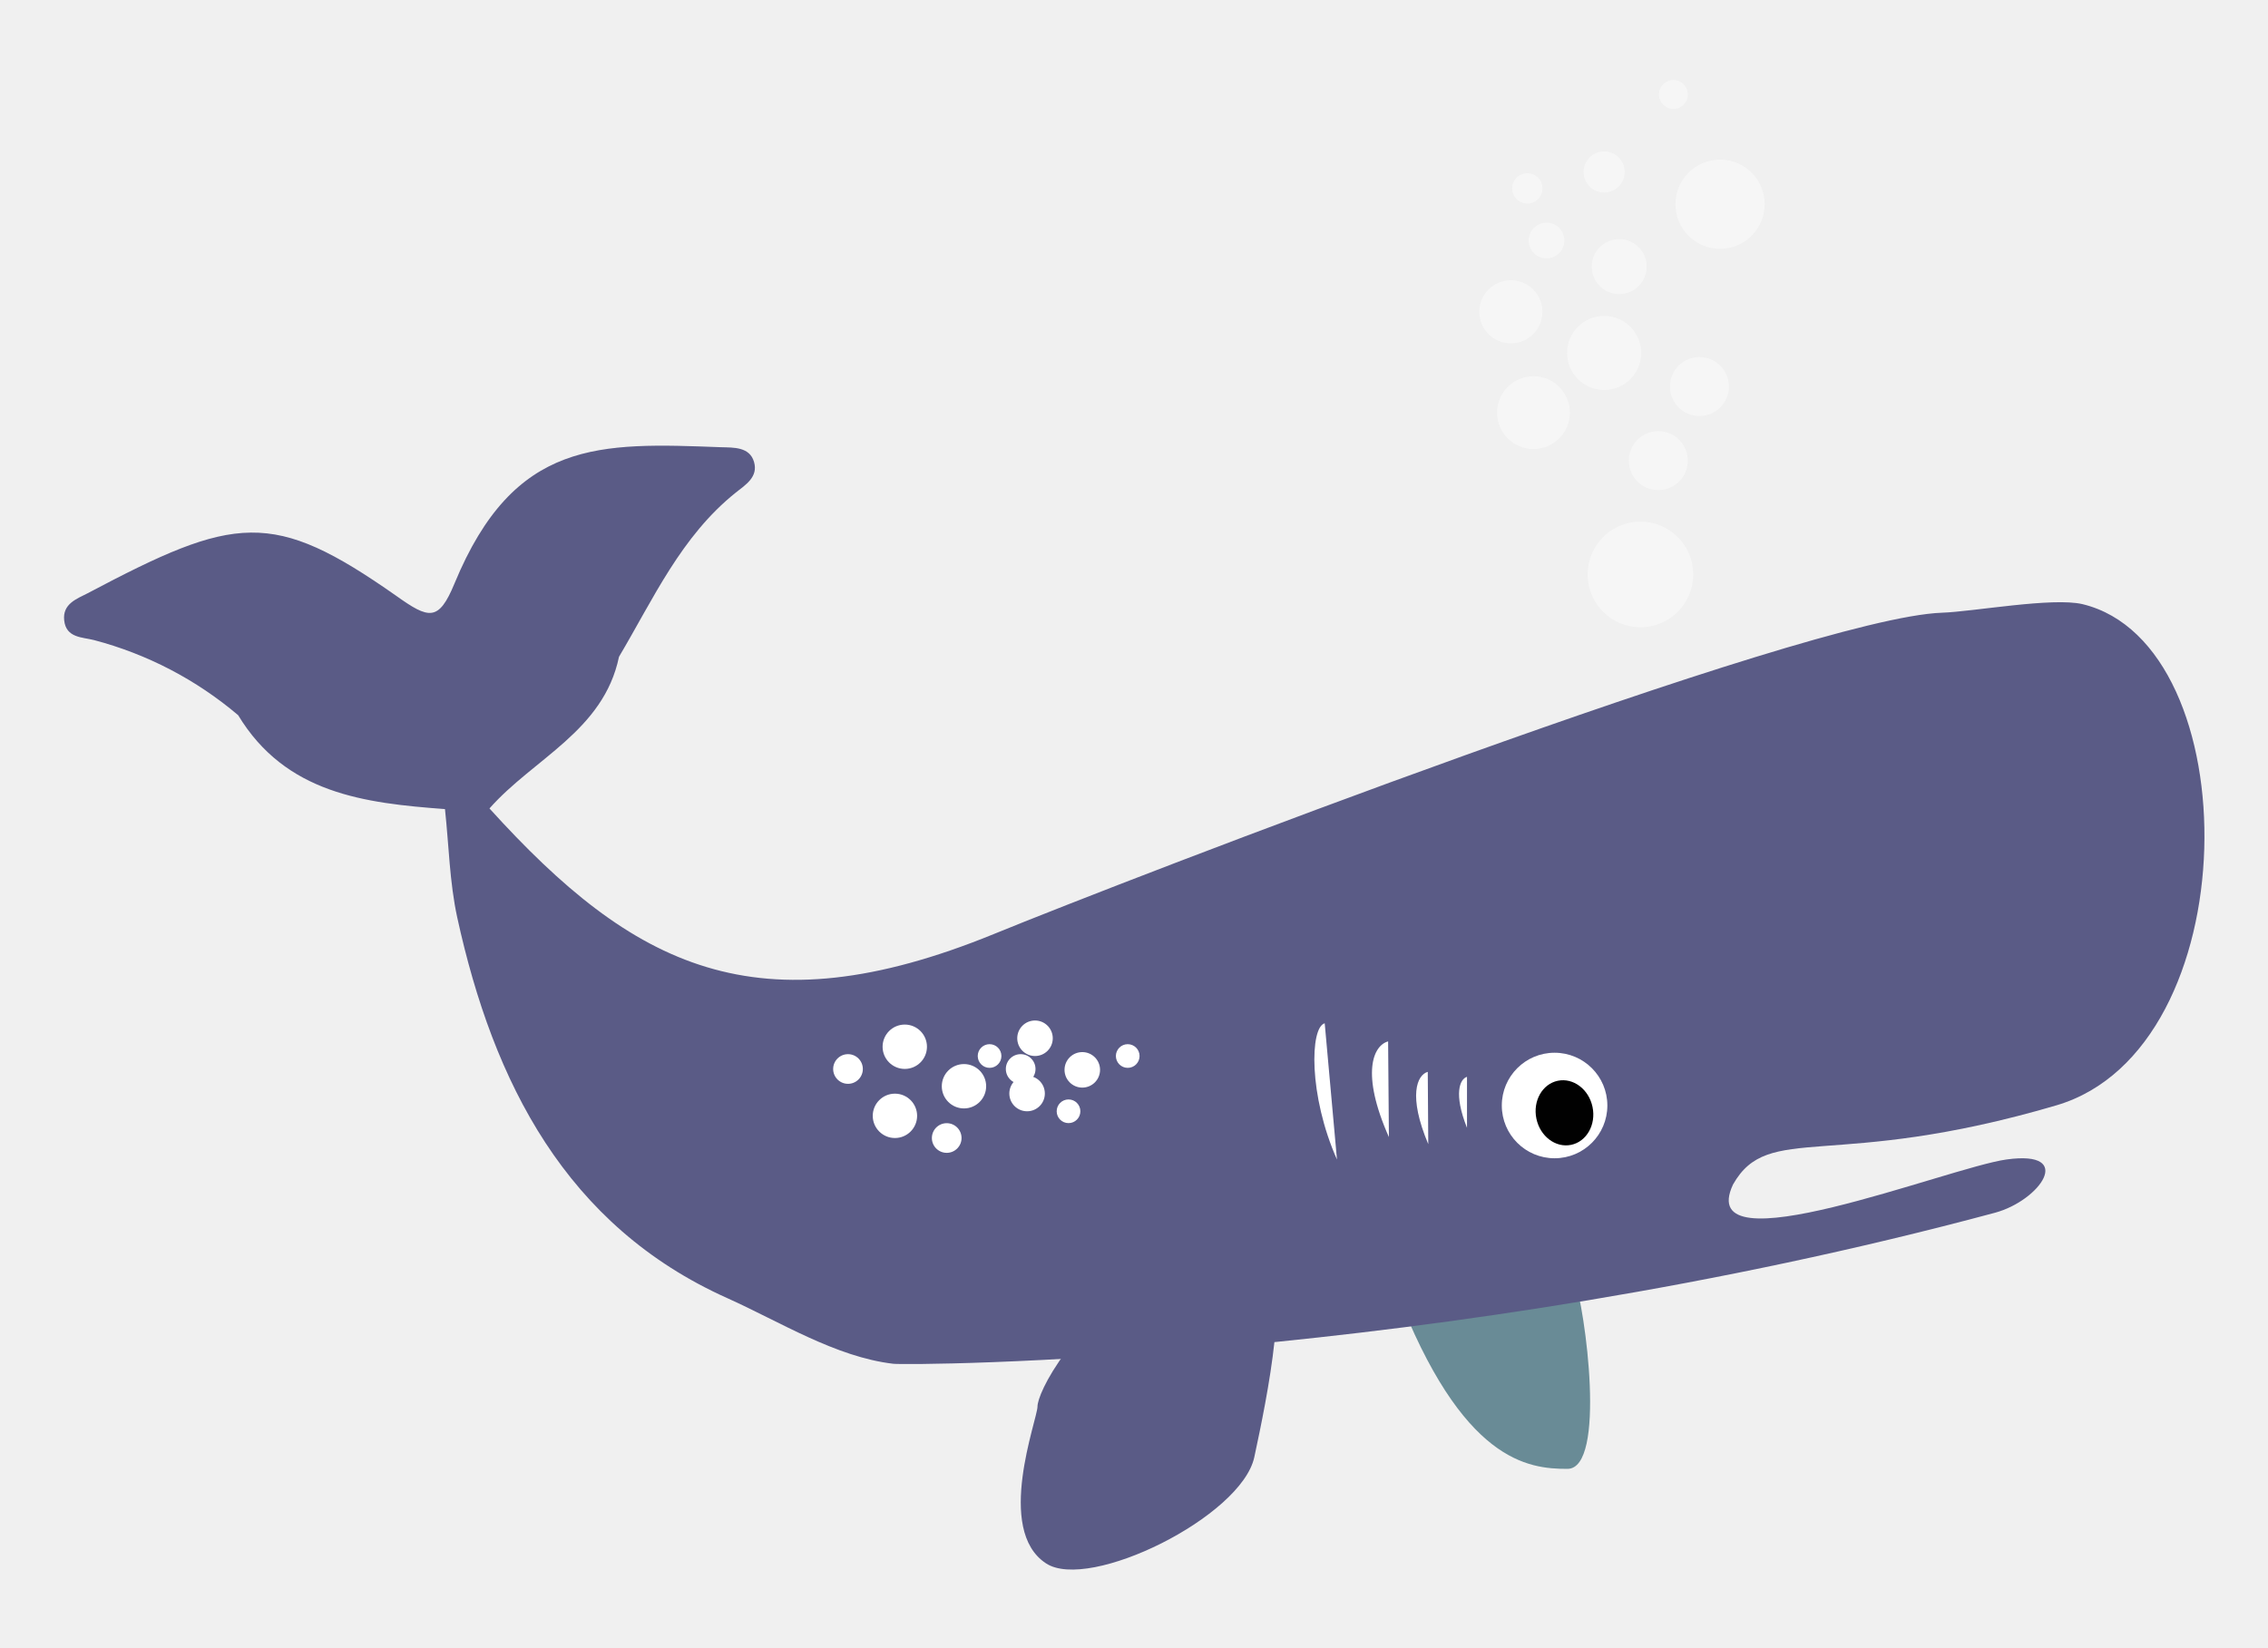
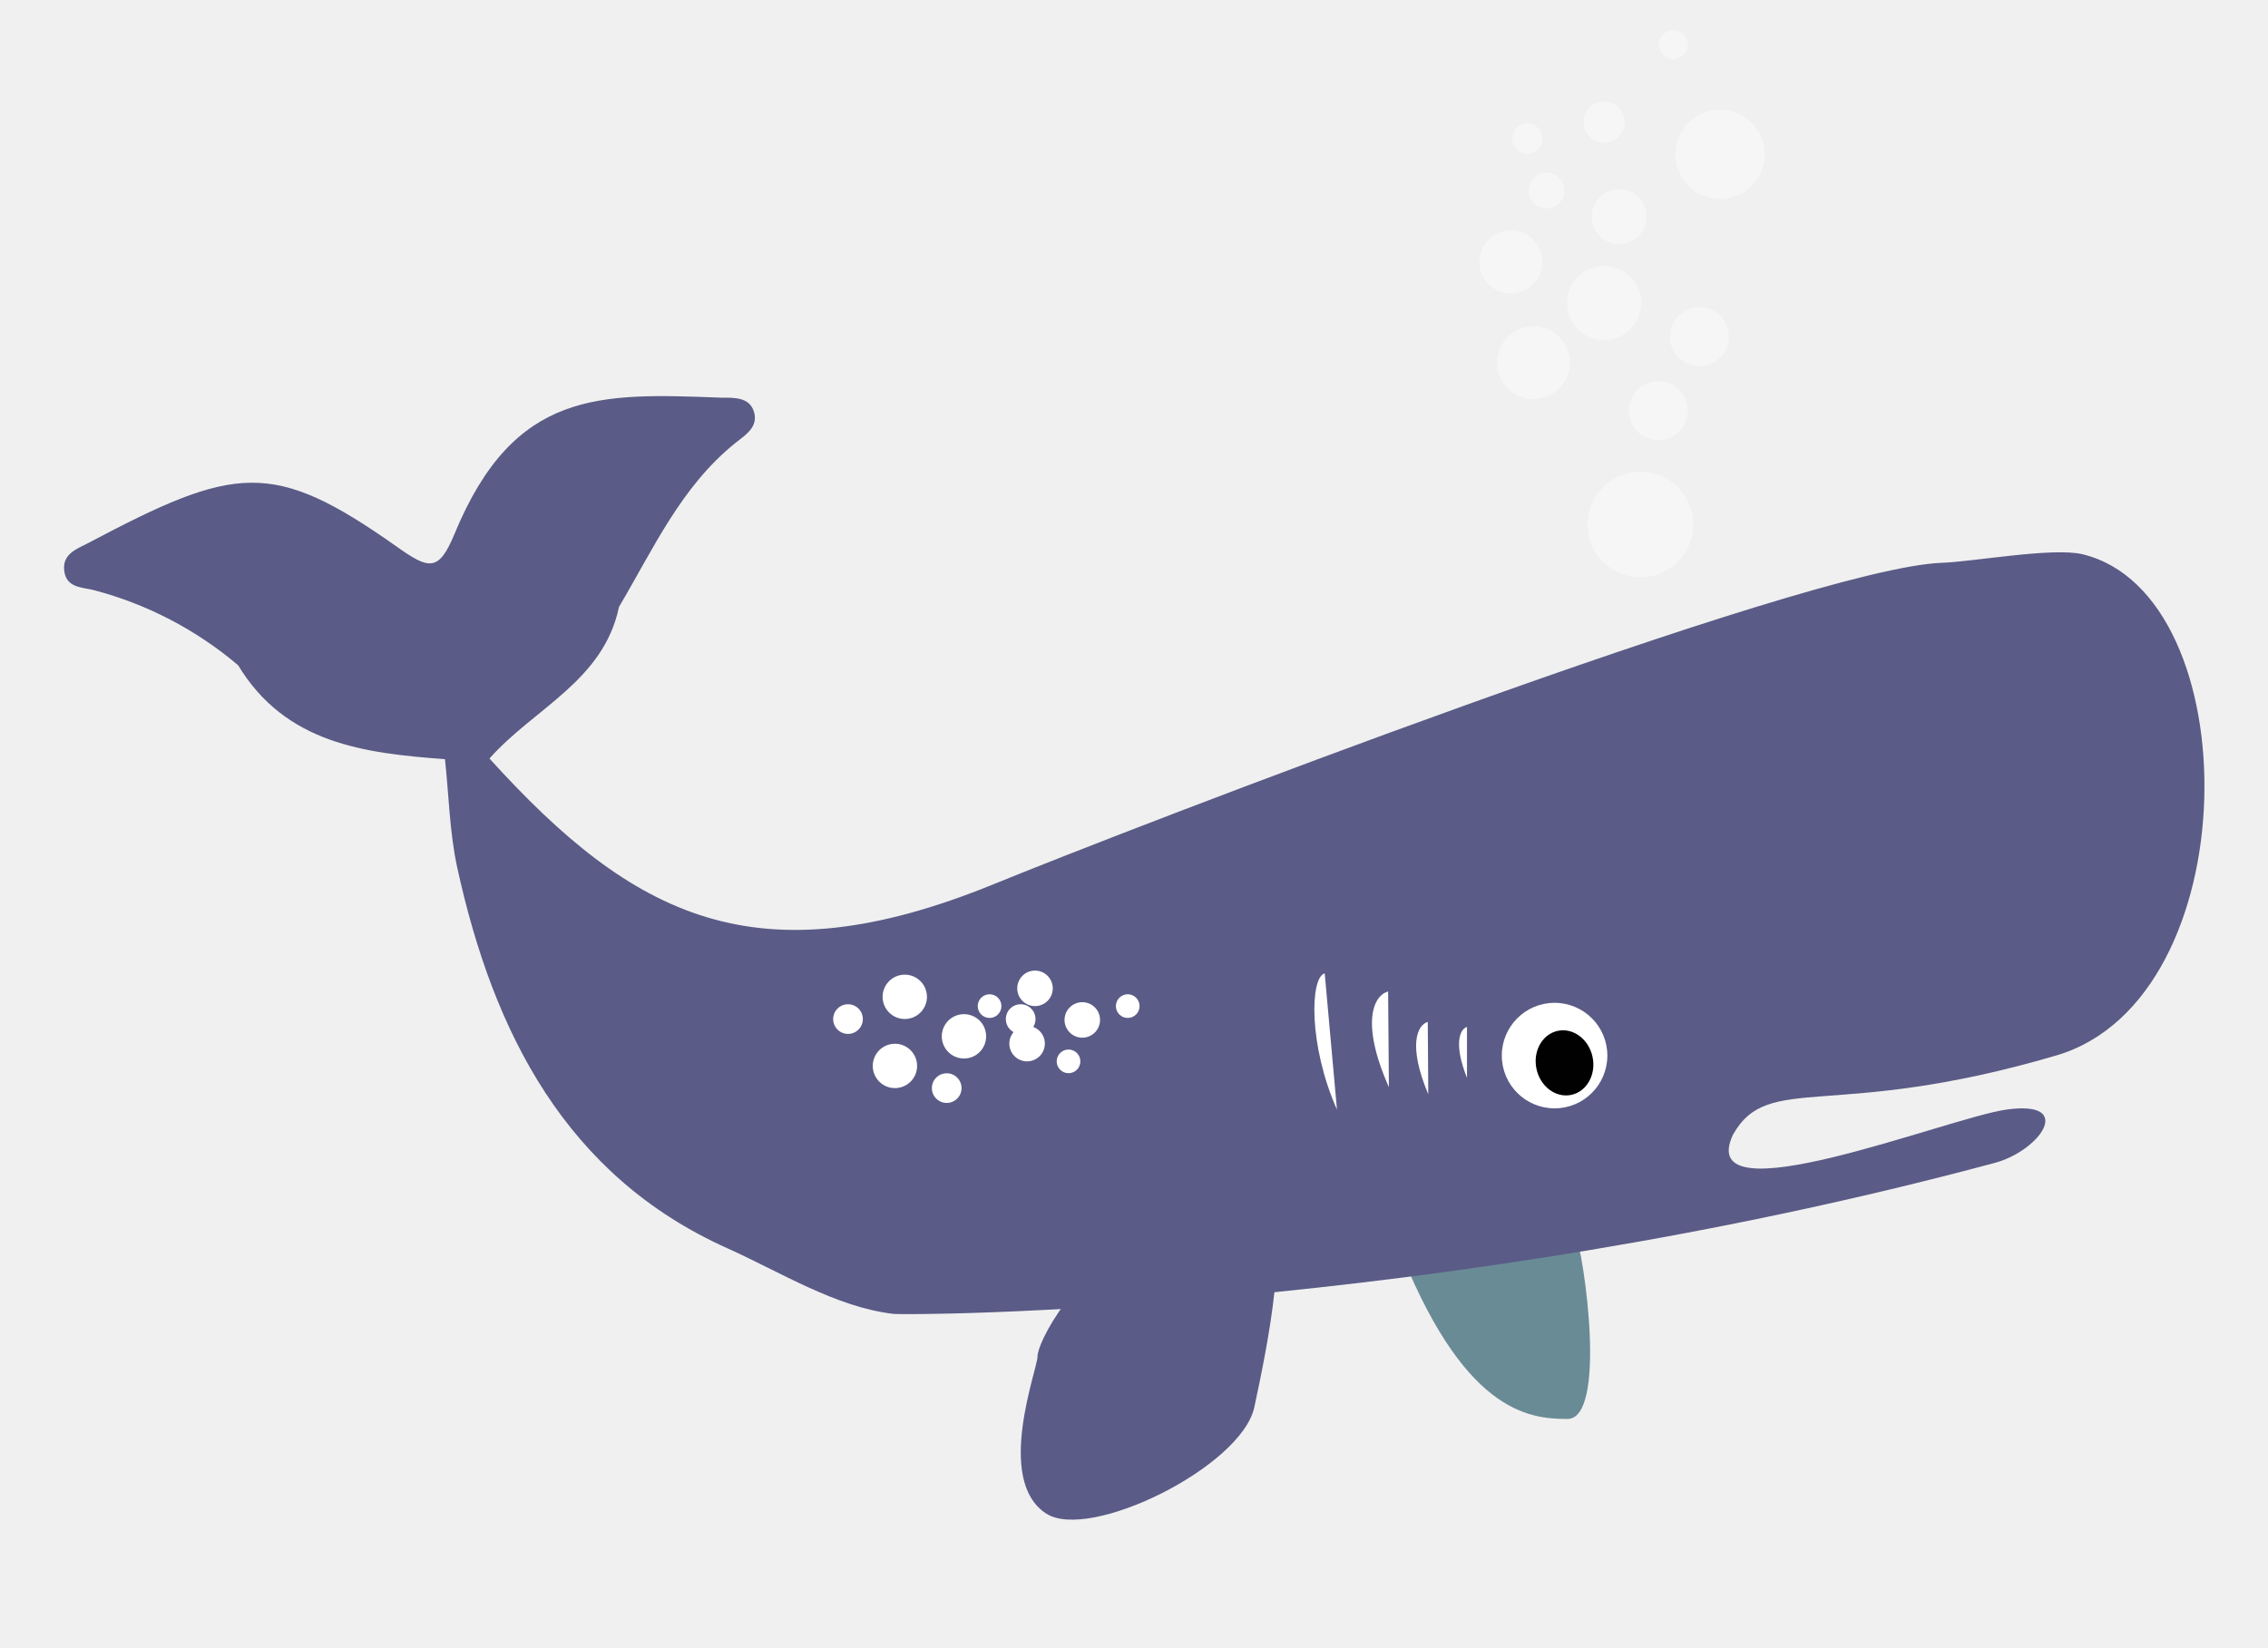
<svg xmlns="http://www.w3.org/2000/svg" viewBox="0 0 318 231">
  <defs>
    <style>.cls-1,.cls-4{fill:#fff;}.cls-1{opacity:0.43;}.cls-2{fill:#698b96;}.cls-3{fill:#5a5b86;}.cls-5{fill:#010101;}</style>
  </defs>
  <g id="TEXY">
-     <circle class="cls-1" cx="230.01" cy="80.56" r="7.4" />
-     <circle class="cls-1" cx="238.28" cy="54.21" r="4.13" />
-     <circle class="cls-1" cx="234.63" cy="13.25" r="2.02" />
-     <circle class="cls-1" cx="232.51" cy="64.6" r="4.13" />
-     <circle class="cls-1" cx="224.92" cy="49.5" r="5.19" />
-     <circle class="cls-1" cx="215.01" cy="57.87" r="5.1" />
-     <circle class="cls-1" cx="241.17" cy="28.64" r="6.25" />
-     <circle class="cls-1" cx="227.03" cy="37.39" r="3.85" />
-     <circle class="cls-1" cx="216.84" cy="33.73" r="2.5" />
-     <circle class="cls-1" cx="224.92" cy="24.12" r="2.88" />
-     <circle class="cls-1" cx="214.15" cy="26.42" r="2.12" />
-     <circle class="cls-1" cx="211.84" cy="43.73" r="4.42" />
-     <path class="cls-2" d="M195.77,181c9.25,24.05,18.5,25,24,25s2.54-22.39.93-26.82C217.74,170.85,195.77,181,195.77,181Z" />
-     <path class="cls-3" d="M292,84.73c-4.21-1-15.38,1.06-19.72,1.2C253.13,86.58,157.9,123.4,139.33,131c-33.24,13.57-50.52,4.65-70.7-17.62,6.17-7,16-10.87,18.16-21.27,4.81-8.11,8.7-16.87,16.34-23,1.43-1.13,3.21-2.23,2.59-4.34s-2.85-2-4.61-2.05c-17-.64-29-1.18-37.38,19.1-2.23,5.41-3.6,5-8.19,1.73C38.18,71.36,33,72.24,12.29,83.2,10.72,84,8.75,84.7,9,87c.26,2.49,2.58,2.35,4.19,2.77a51.45,51.45,0,0,1,20.2,10.53c6.66,11,17.7,12.33,29,13.17.55,5.07.64,10.24,1.72,15.2,5.07,23.19,15.27,43.25,37.85,53.38,7.44,3.34,15.2,8.26,23.28,9.21,2.15.25,75.7,0,154.48-21.18,6.29-1.7,11.35-8.82,1.62-7.47-8.19,1.14-44,15.54-38.35,3.51,5-8.84,13.88-1.85,45.33-11.1C315.32,147.09,315.41,90.4,292,84.73Z" />
-     <circle class="cls-4" cx="217.97" cy="155.04" r="7.4" />
-     <ellipse class="cls-5" cx="219.36" cy="156.06" rx="4.02" ry="4.59" transform="translate(-27.15 47.86) rotate(-11.73)" />
-     <path class="cls-3" d="M165.74,174c-16.1,11.92-20.27,21.46-20.27,23.25s-6,17.29,1.19,22c6.06,4,27.42-6.55,29.21-14.9s5.36-25.63,1.19-28S165.74,174,165.74,174Z" />
-     <circle class="cls-4" cx="135.16" cy="152.34" r="3.11" />
-     <circle class="cls-4" cx="143.11" cy="149.92" r="2.08" />
-     <circle class="cls-4" cx="132.74" cy="159.6" r="2.08" />
-     <circle class="cls-4" cx="118.9" cy="149.92" r="2.08" />
-     <circle class="cls-4" cx="126.86" cy="146.8" r="3.11" />
-     <circle class="cls-4" cx="125.48" cy="156.49" r="3.11" />
-     <circle class="cls-4" cx="151.75" cy="150.04" r="2.49" />
-     <circle class="cls-4" cx="158.12" cy="148.1" r="1.66" />
-     <circle class="cls-4" cx="149.82" cy="155.85" r="1.66" />
-     <circle class="cls-4" cx="138.75" cy="148.1" r="1.66" />
-     <circle class="cls-4" cx="145.12" cy="145.61" r="2.49" />
-     <circle class="cls-4" cx="144.01" cy="153.36" r="2.49" />
-     <path class="cls-4" d="M187.46,162.62c-4-9-3.79-18.55-1.72-19.11" />
-     <path class="cls-4" d="M194.74,159.47c-4-9-2.18-12.86-.11-13.42" />
-     <path class="cls-4" d="M200.26,160.46c-2.87-6.81-1.57-9.71-.07-10.14" />
-     <path class="cls-4" d="M205.69,158.17c-1.91-4.8-1-6.85,0-7.15" />
+     <circle class="cls-1" cx="230.01" cy="73.56" r="7.4" />
+     <circle class="cls-1" cx="238.28" cy="47.21" r="4.13" />
+     <circle class="cls-1" cx="234.63" cy="6.25" r="2.02" />
+     <circle class="cls-1" cx="232.51" cy="57.6" r="4.13" />
+     <circle class="cls-1" cx="224.92" cy="42.5" r="5.19" />
+     <circle class="cls-1" cx="215.01" cy="50.87" r="5.1" />
+     <circle class="cls-1" cx="241.17" cy="21.64" r="6.25" />
+     <circle class="cls-1" cx="227.03" cy="30.39" r="3.85" />
+     <circle class="cls-1" cx="216.84" cy="26.73" r="2.5" />
+     <circle class="cls-1" cx="224.92" cy="17.12" r="2.88" />
+     <circle class="cls-1" cx="214.15" cy="19.42" r="2.12" />
+     <circle class="cls-1" cx="211.84" cy="36.73" r="4.42" />
+     <path class="cls-2" d="M195.77,174c9.25,24.05,18.5,25,24,25s2.54-22.39.93-26.82C217.74,163.85,195.77,174,195.77,174Z" />
+     <path class="cls-3" d="M292,77.73c-4.21-1-15.38,1.06-19.72,1.2C253.13,79.58,157.9,116.4,139.33,124c-33.24,13.57-50.52,4.65-70.7-17.62,6.17-7,16-10.87,18.16-21.27,4.81-8.11,8.7-16.87,16.34-23,1.43-1.13,3.21-2.23,2.59-4.34s-2.85-2-4.61-2c-17-.64-29-1.18-37.38,19.1-2.23,5.41-3.6,5-8.19,1.73C38.18,64.36,33,65.24,12.29,76.2,10.72,77,8.75,77.7,9,80c.26,2.49,2.58,2.35,4.19,2.77a51.45,51.45,0,0,1,20.2,10.53c6.66,11,17.7,12.33,29,13.17.55,5.07.64,10.24,1.72,15.2,5.07,23.19,15.27,43.25,37.85,53.38,7.44,3.34,15.2,8.26,23.28,9.21,2.15.25,75.7,0,154.48-21.18,6.29-1.7,11.35-8.82,1.62-7.47-8.19,1.14-44,15.54-38.35,3.51,5-8.84,13.88-1.85,45.33-11.1C315.32,140.09,315.41,83.4,292,77.73Z" />
+     <circle class="cls-4" cx="217.97" cy="148.04" r="7.4" />
+     <ellipse class="cls-5" cx="219.36" cy="149.06" rx="4.02" ry="4.59" transform="translate(-25.72 47.71) rotate(-11.73)" />
+     <path class="cls-3" d="M165.74,167c-16.1,11.92-20.27,21.46-20.27,23.25s-6,17.29,1.19,22c6.06,4,27.42-6.55,29.21-14.9s5.36-25.63,1.19-28S165.74,167,165.74,167Z" />
+     <circle class="cls-4" cx="135.16" cy="145.34" r="3.11" />
+     <circle class="cls-4" cx="143.11" cy="142.92" r="2.08" />
+     <circle class="cls-4" cx="132.74" cy="152.6" r="2.08" />
+     <circle class="cls-4" cx="118.9" cy="142.92" r="2.08" />
+     <circle class="cls-4" cx="126.86" cy="139.8" r="3.11" />
+     <circle class="cls-4" cx="125.48" cy="149.49" r="3.11" />
+     <circle class="cls-4" cx="151.75" cy="143.04" r="2.49" />
+     <circle class="cls-4" cx="158.12" cy="141.1" r="1.66" />
+     <circle class="cls-4" cx="149.82" cy="148.85" r="1.66" />
+     <circle class="cls-4" cx="138.75" cy="141.1" r="1.66" />
+     <circle class="cls-4" cx="145.12" cy="138.61" r="2.49" />
+     <circle class="cls-4" cx="144.01" cy="146.36" r="2.49" />
+     <path class="cls-4" d="M187.46,155.62c-4-9-3.79-18.55-1.72-19.11" />
+     <path class="cls-4" d="M194.74,152.47c-4-9-2.18-12.86-.11-13.42" />
+     <path class="cls-4" d="M200.26,153.46c-2.87-6.81-1.57-9.71-.07-10.14" />
+     <path class="cls-4" d="M205.69,151.17c-1.91-4.8-1-6.85,0-7.15" />
  </g>
</svg>
